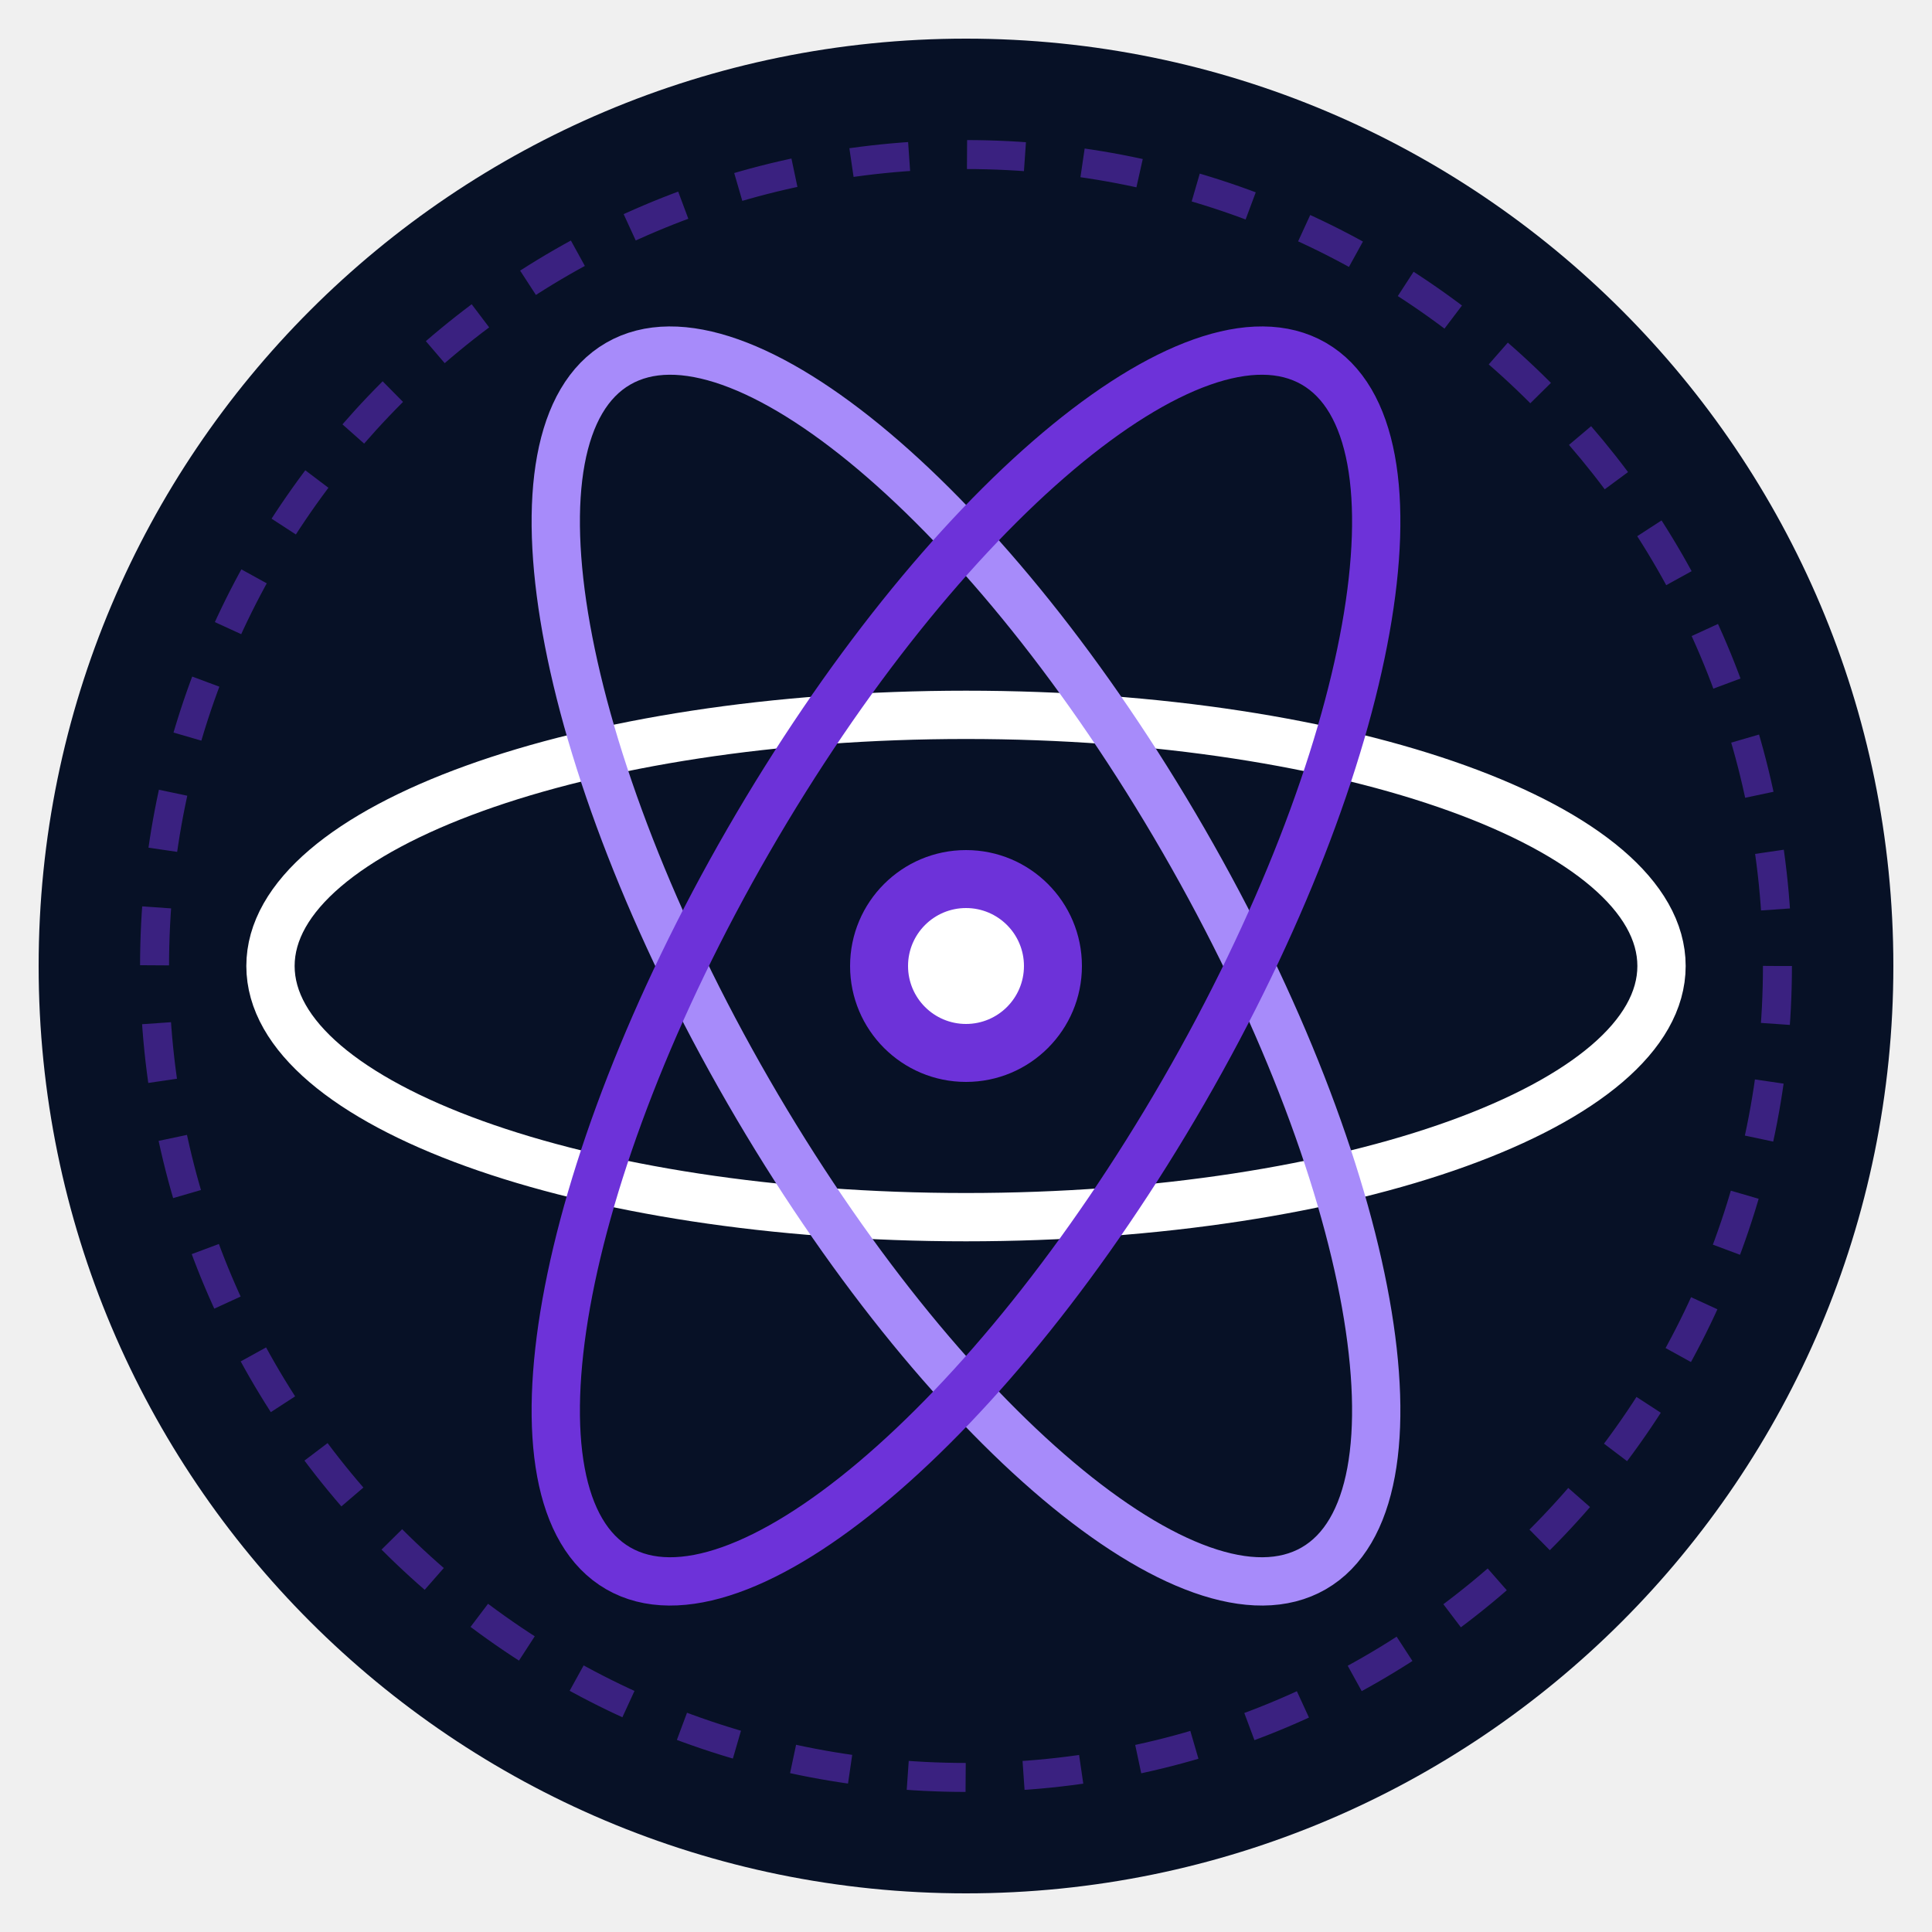
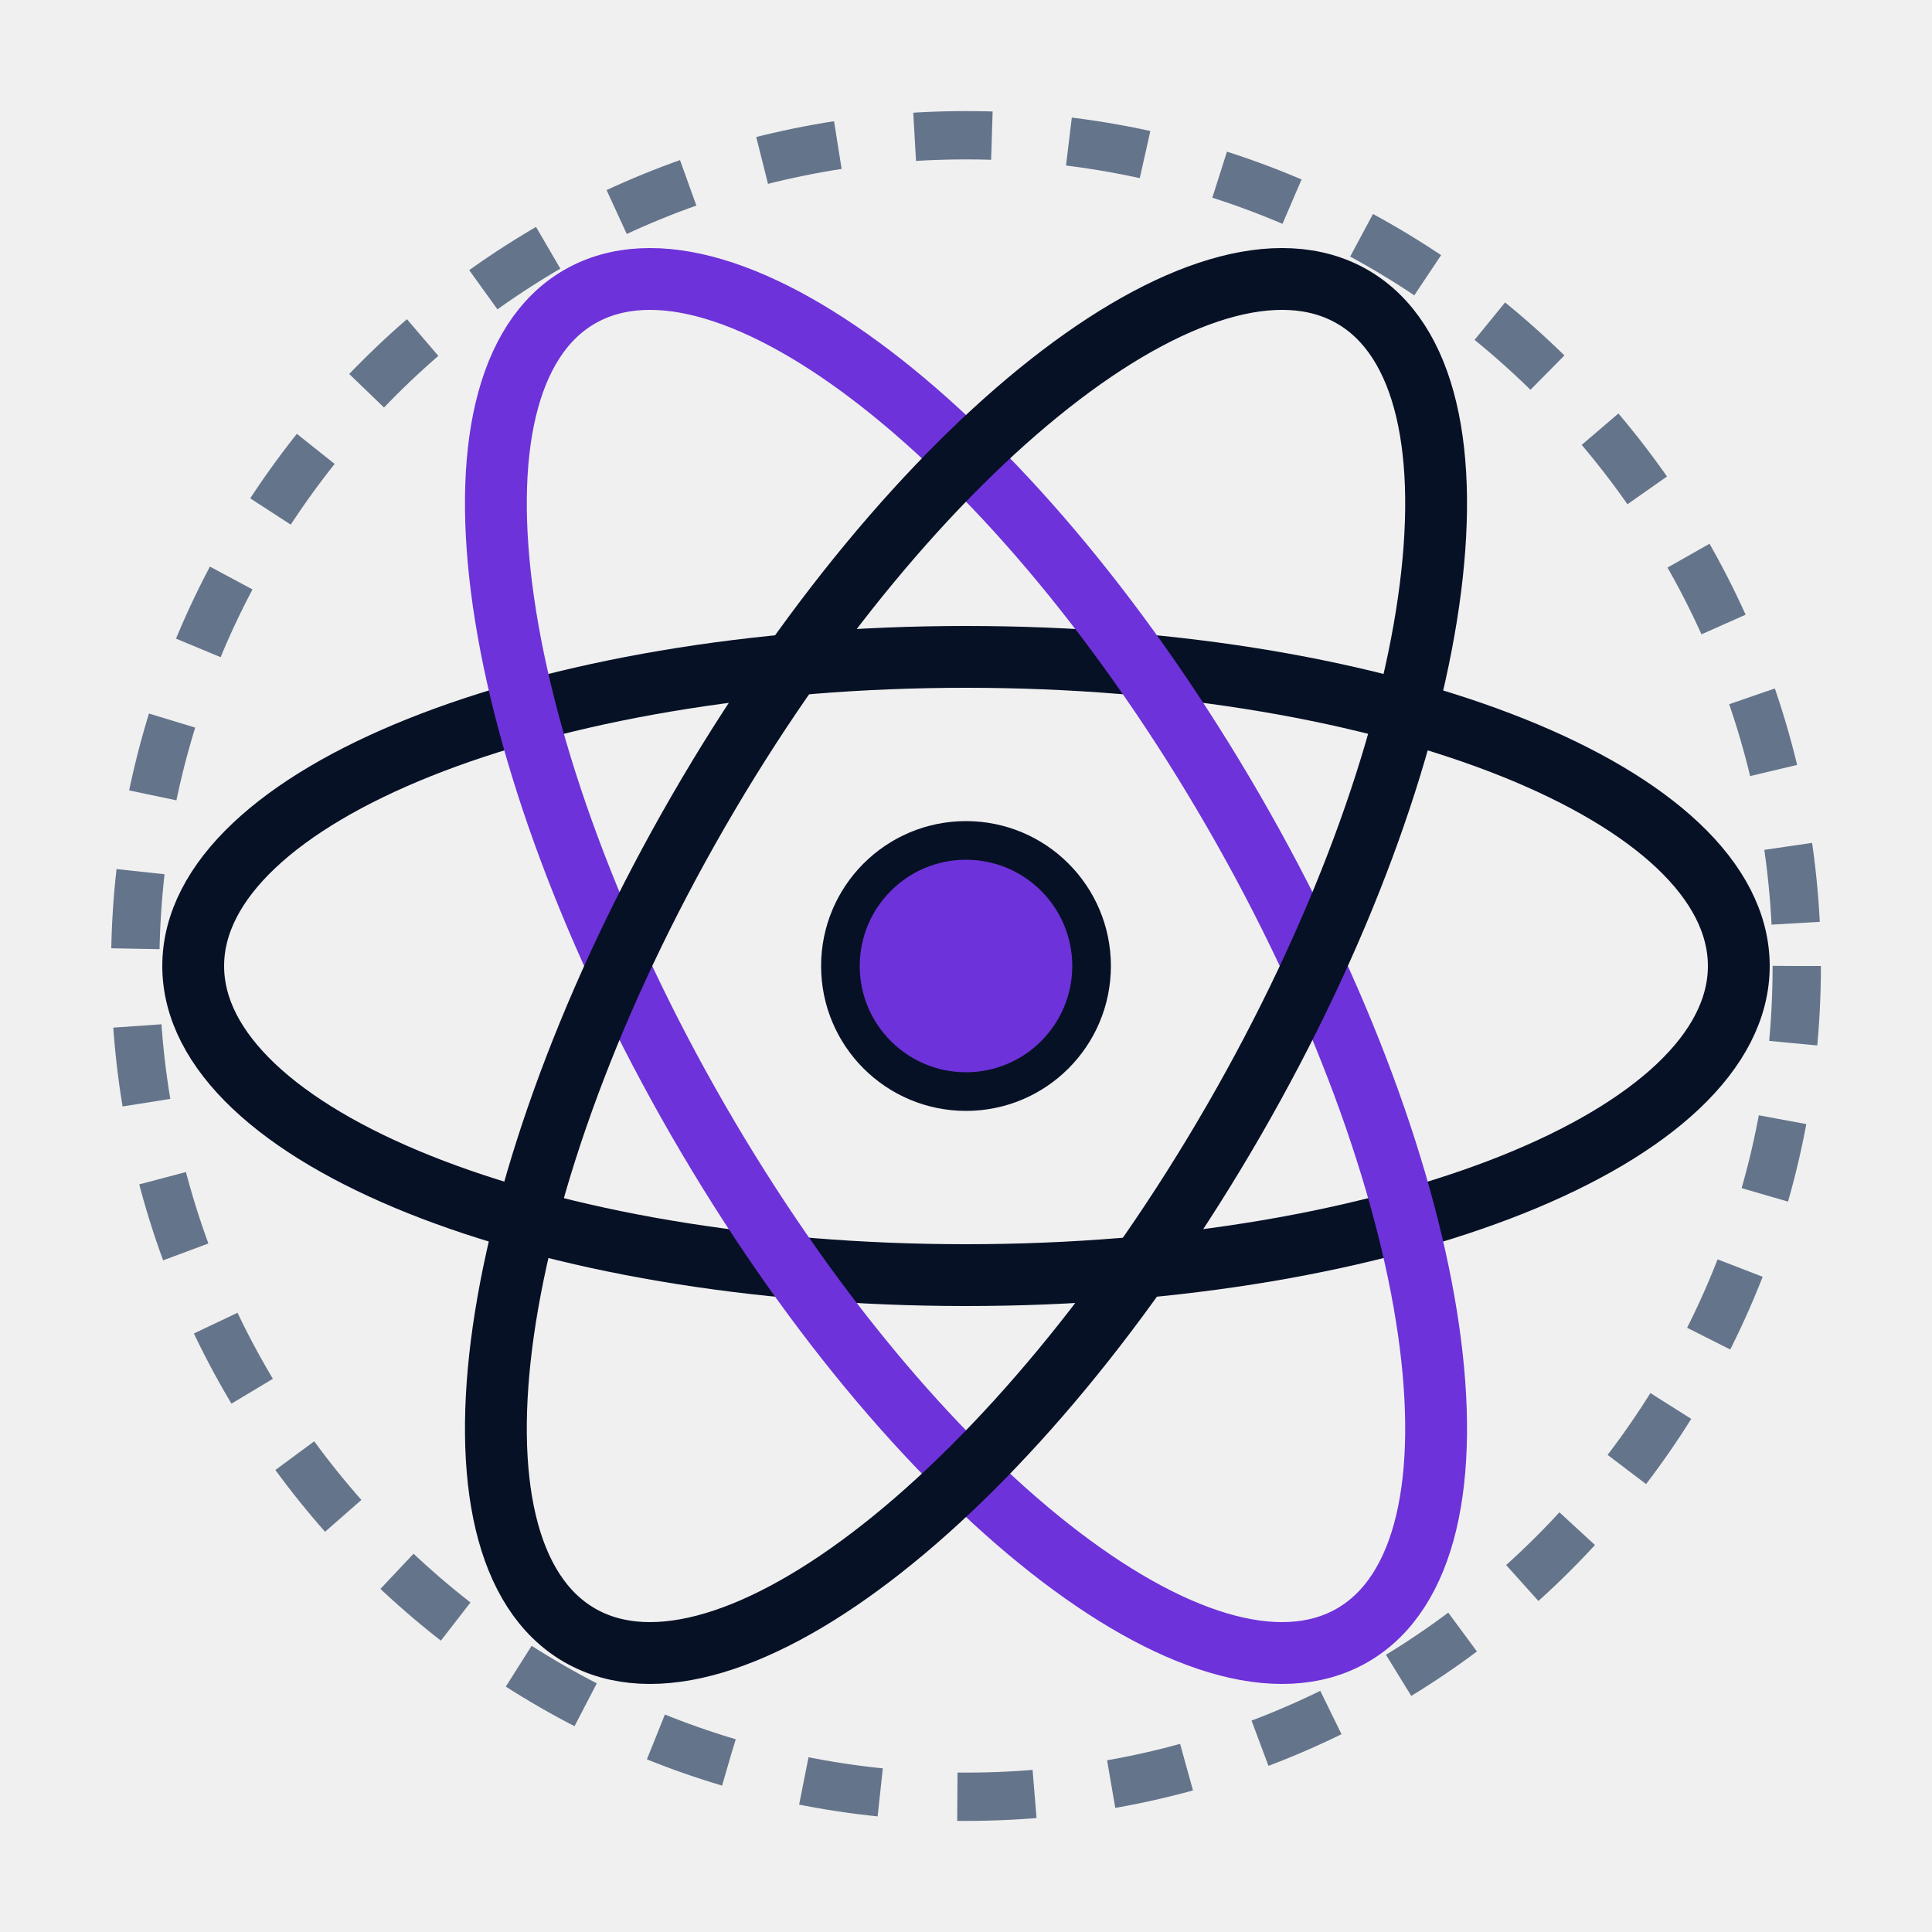
<svg xmlns="http://www.w3.org/2000/svg" viewBox="0 0 100 100" fill="none">
-   <circle cx="50" cy="50" r="48" fill="#071126" />
-   <circle cx="50" cy="50" r="42" stroke="#6D32D9" stroke-width="1.5" stroke-dasharray="3 3" opacity="0.5" />
-   <ellipse cx="50" cy="50" rx="36" ry="13" transform="rotate(0 50 50)" stroke="#FFFFFF" stroke-width="2.5" />
-   <ellipse cx="50" cy="50" rx="36" ry="13" transform="rotate(60 50 50)" stroke="#A78BFA" stroke-width="2.5" />
-   <ellipse cx="50" cy="50" rx="36" ry="13" transform="rotate(120 50 50)" stroke="#6D32D9" stroke-width="2.5" />
-   <circle cx="50" cy="50" r="6" fill="#6D32D9" />
-   <circle cx="50" cy="50" r="3" fill="#FFFFFF" />
+   <circle cx="50" cy="50" r="43" stroke="#64748B" stroke-width="2.5" stroke-dasharray="4 4" />
+   <ellipse cx="50" cy="50" rx="40" ry="16" transform="rotate(0 50 50)" stroke="#071126" stroke-width="3.2" />
+   <ellipse cx="50" cy="50" rx="40" ry="16" transform="rotate(60 50 50)" stroke="#6D32D9" stroke-width="3.2" />
+   <ellipse cx="50" cy="50" rx="40" ry="16" transform="rotate(120 50 50)" stroke="#071126" stroke-width="3.2" />
+   <circle cx="50" cy="50" r="6.5" fill="#6D32D9" stroke="#071126" stroke-width="2" />
</svg>
